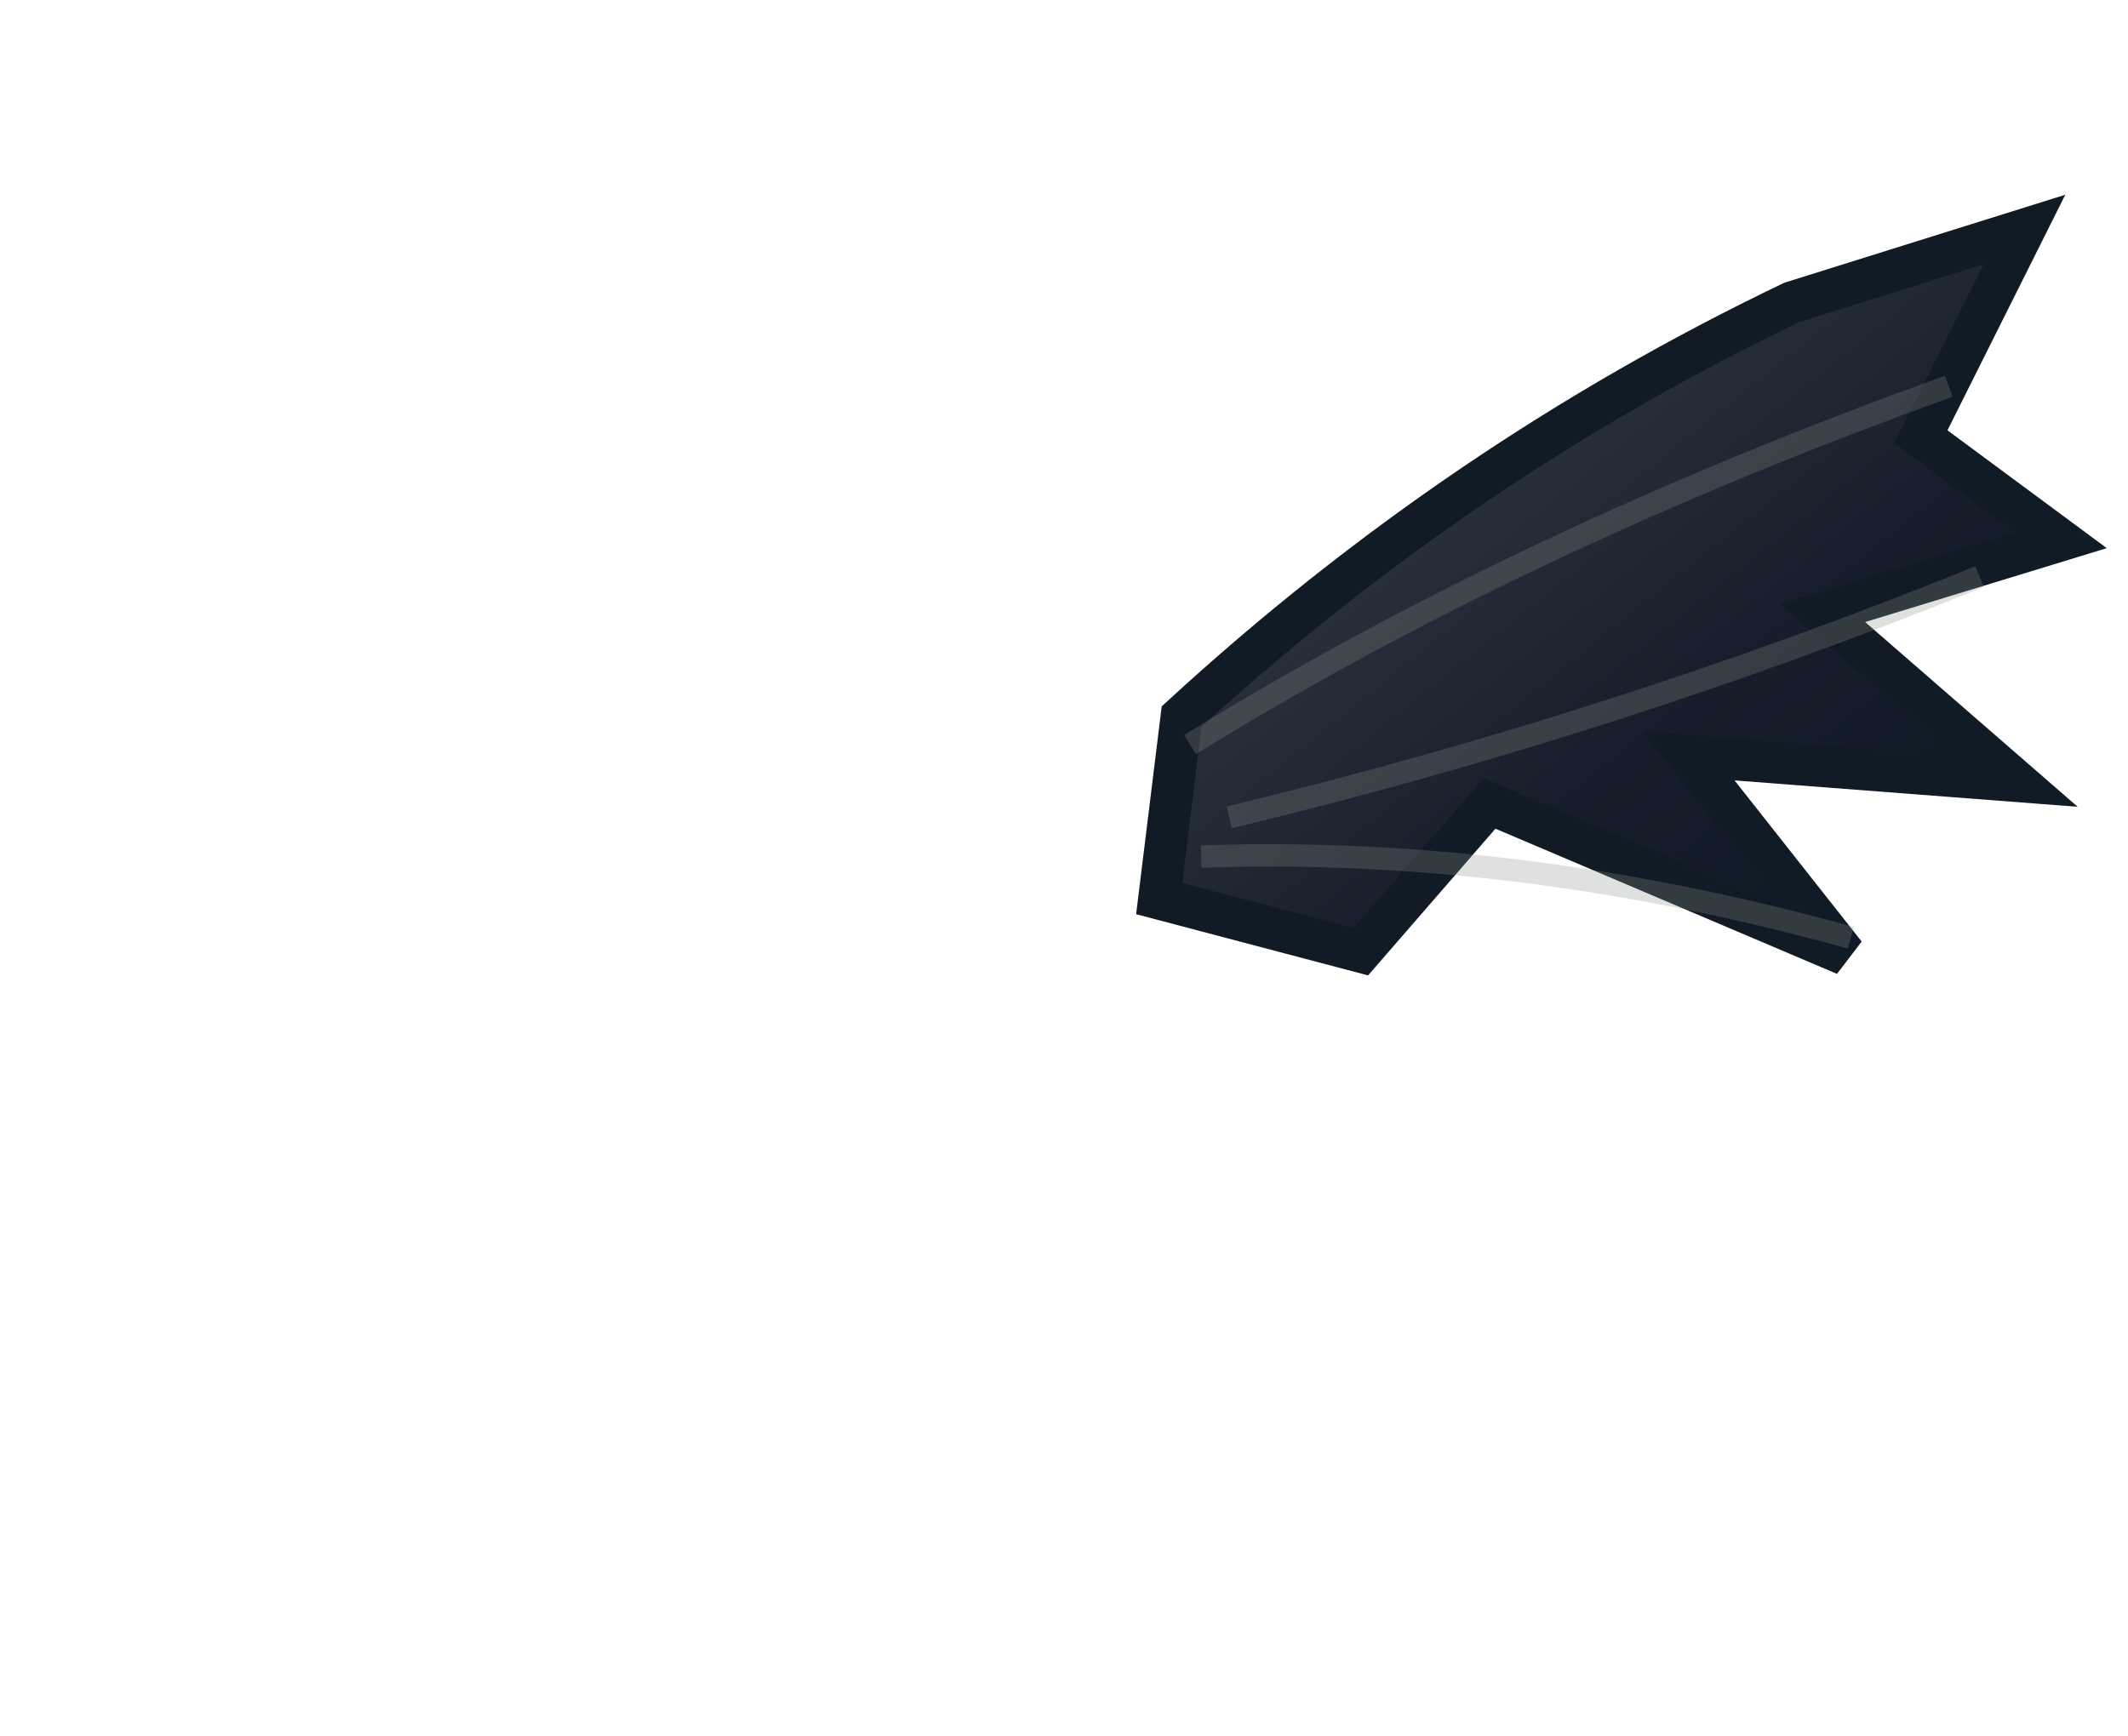
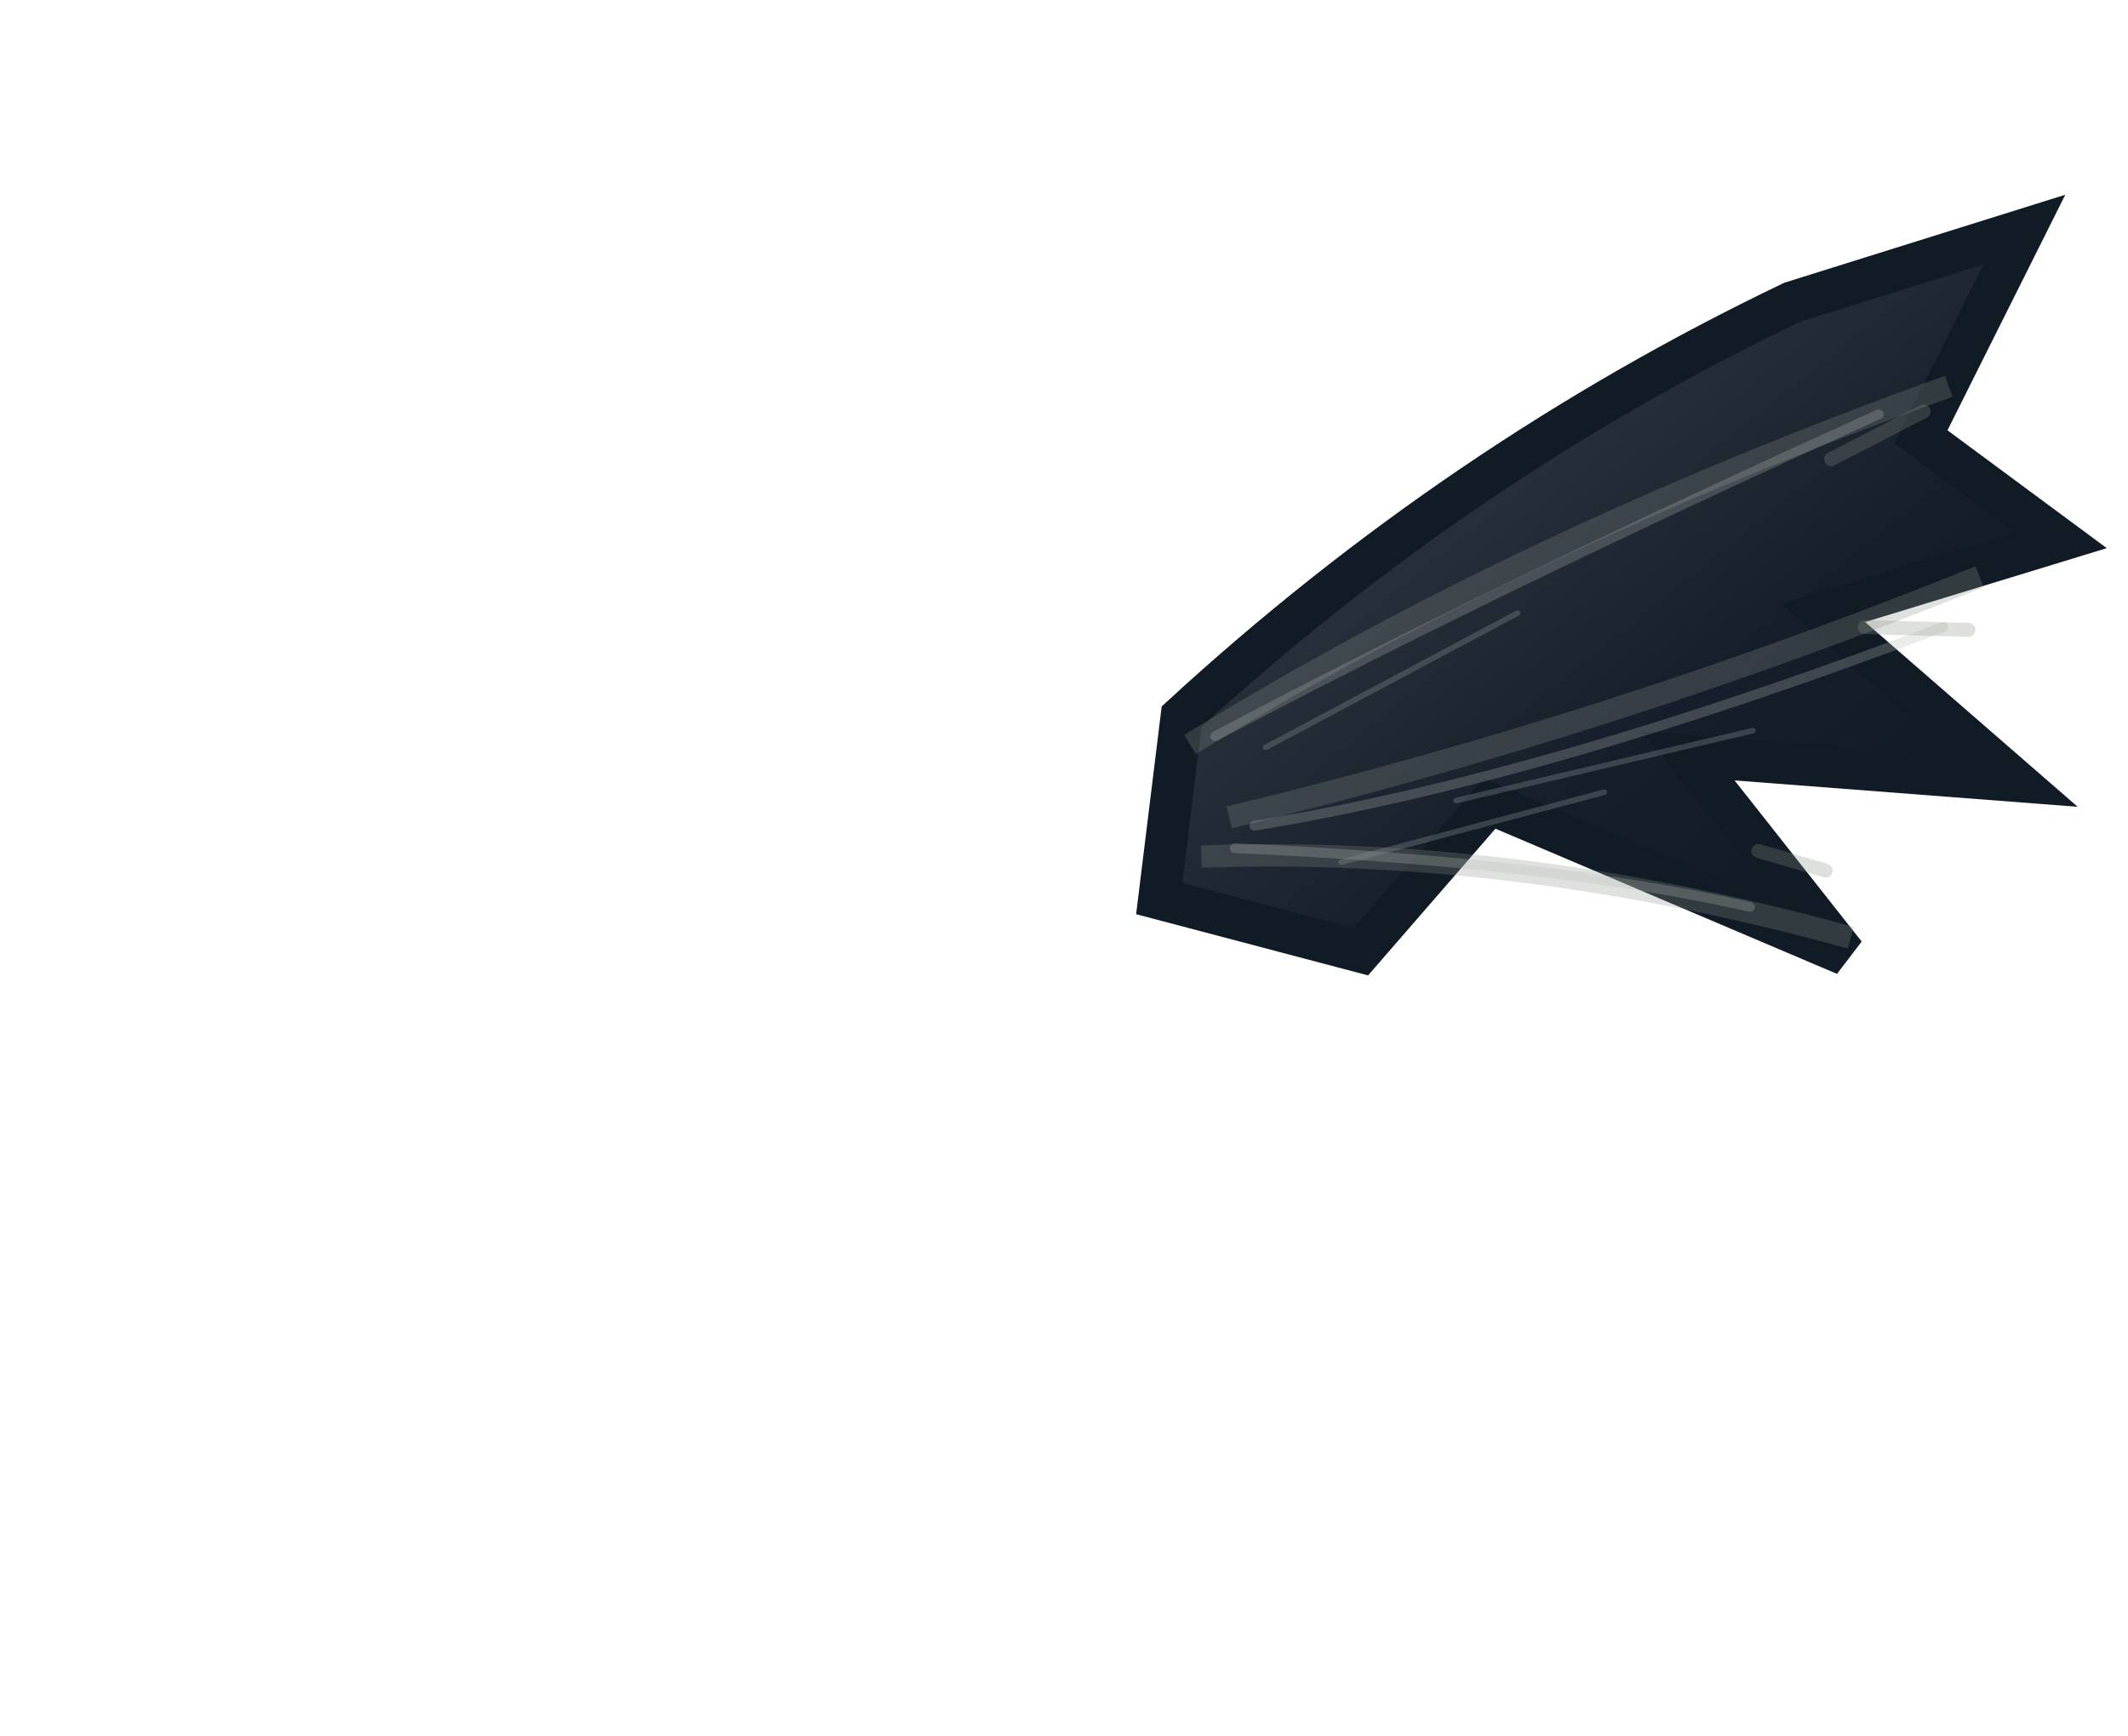
<svg xmlns="http://www.w3.org/2000/svg" width="760" height="620" viewBox="0 0 760 620">
  <defs>
    <linearGradient id="wing" x1="0" y1="0" x2="1" y2="1">
      <stop stop-color="#76807e" />
      <stop offset=".2" stop-color="#303a43" />
      <stop offset=".62" stop-color="#171e2b" />
      <stop offset="1" stop-color="#0a1822" />
    </linearGradient>
    <linearGradient id="cloth" x1="0" y1="0" x2="1" y2="1">
      <stop stop-color="#887573" />
      <stop offset=".33" stop-color="#554b50" />
      <stop offset="1" stop-color="#171b25" />
    </linearGradient>
    <linearGradient id="skin" x1="0" y1="0" x2="1" y2="1">
      <stop stop-color="#9c806e" />
      <stop offset=".44" stop-color="#735e5c" />
      <stop offset="1" stop-color="#322c33" />
    </linearGradient>
    <radialGradient id="eye">
      <stop stop-color="#fff4bc" />
      <stop offset=".35" stop-color="#f6ba83" />
      <stop offset="1" stop-color="#a74d42" />
    </radialGradient>
  </defs>
  <path d="M422 256Q521 165 640 108L723 82L686 156L736 193L651 219L720 279 L603 270L659 341L532 287L486 340L414 321Z" fill="url(#wing)" stroke="#111b25" stroke-width="15" />
  <g fill="none" stroke="#87908a" opacity=".27" stroke-width="8">
    <path d="M425 266Q543 193 696 138M439 292Q576 259 707 206M429 306Q542 302 661 335" />
  </g>
+   <g fill="none" stroke-linecap="round">
+     <path d="M434 263Q534 210 671 148M448 295Q552 278 694 224M441 303Q555 308 625 324" stroke="#b5b8b0" stroke-width="3.5" opacity=".27" />
+     <path d="M452 267L542 219M479 308L573 283M520 286L626 261" stroke="#889294" stroke-width="2" opacity=".33" />
+     <path d="M654 164L687 147M666 224L703 225M628 304L652 311" stroke="#879080" stroke-width="5" opacity=".28" />
+   </g>
</svg>
